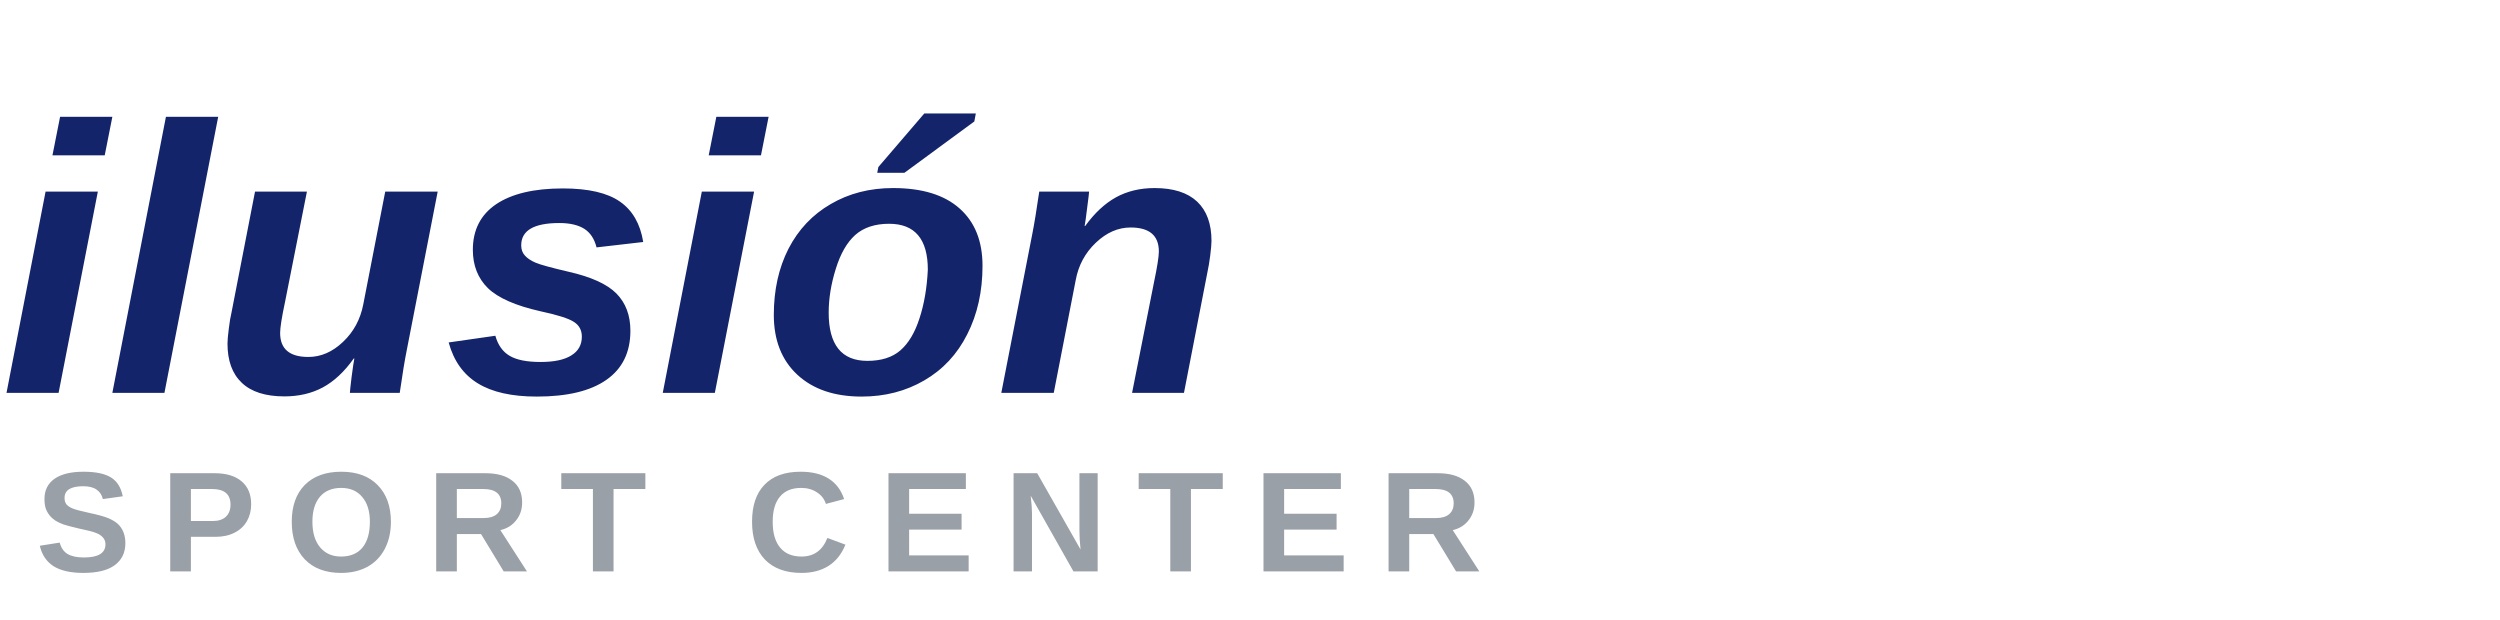
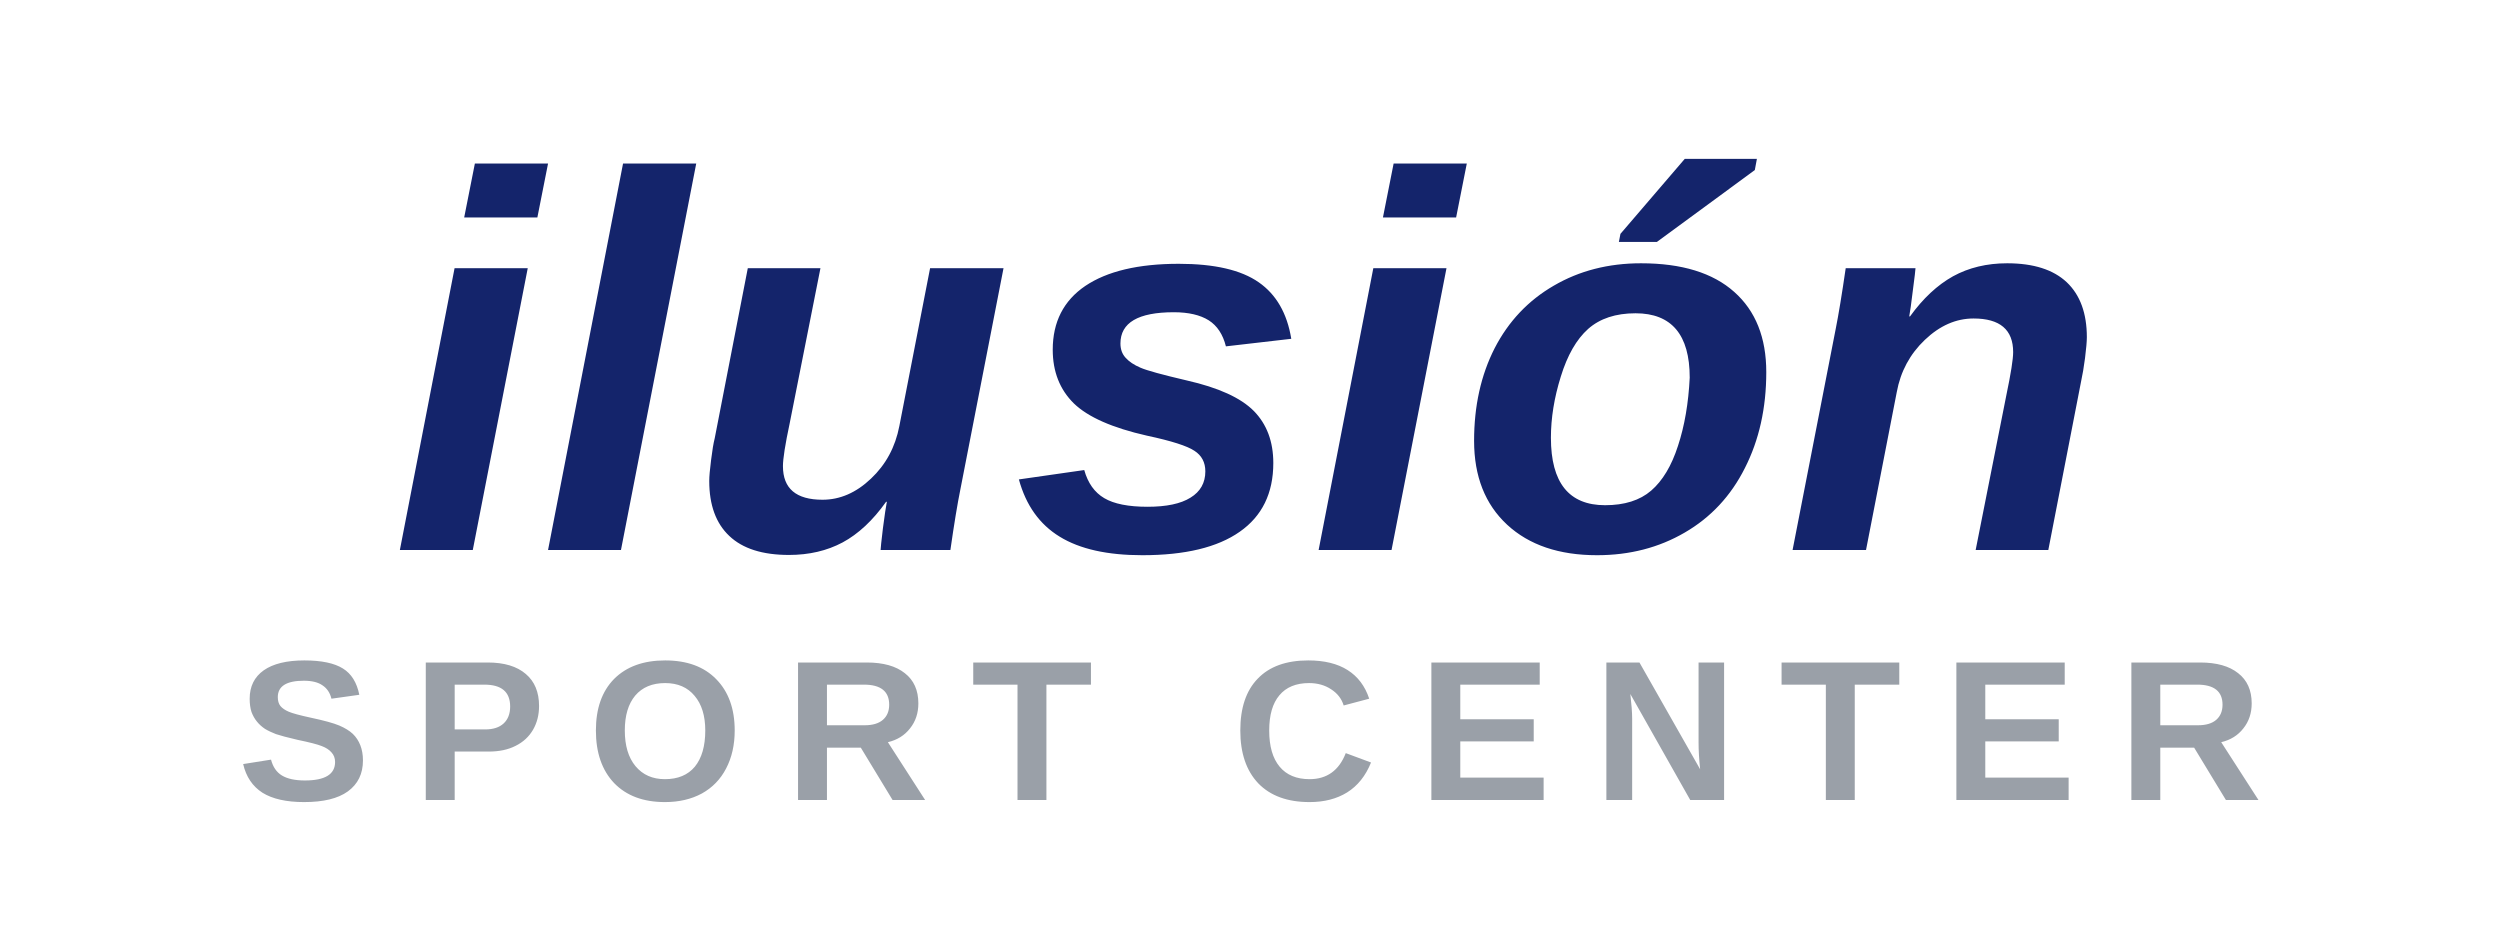
- <svg xmlns="http://www.w3.org/2000/svg" viewBox="0 0 210 52">
-   <text x="0" y="33" font-family="Arial, Helvetica, sans-serif" font-weight="800" font-size="32" font-style="italic" fill="#14246b">ilusión</text>
-   <text x="3" y="48" font-family="Arial, Helvetica, sans-serif" font-weight="700" font-size="12" letter-spacing="2.5" fill="#9aa0a8">SPORT CENTER</text>
+ <svg xmlns="http://www.w3.org/2000/svg" viewBox="0 0 150 56">
+   <text x="75" y="33" text-anchor="middle" font-family="Arial, Helvetica, sans-serif" font-weight="800" font-size="32" font-style="italic" fill="#14246b">ilusión</text>
+   <text x="75" y="48" text-anchor="middle" font-family="Arial, Helvetica, sans-serif" font-weight="700" font-size="12" letter-spacing="2.5" fill="#9aa0a8">SPORT CENTER</text>
</svg>
